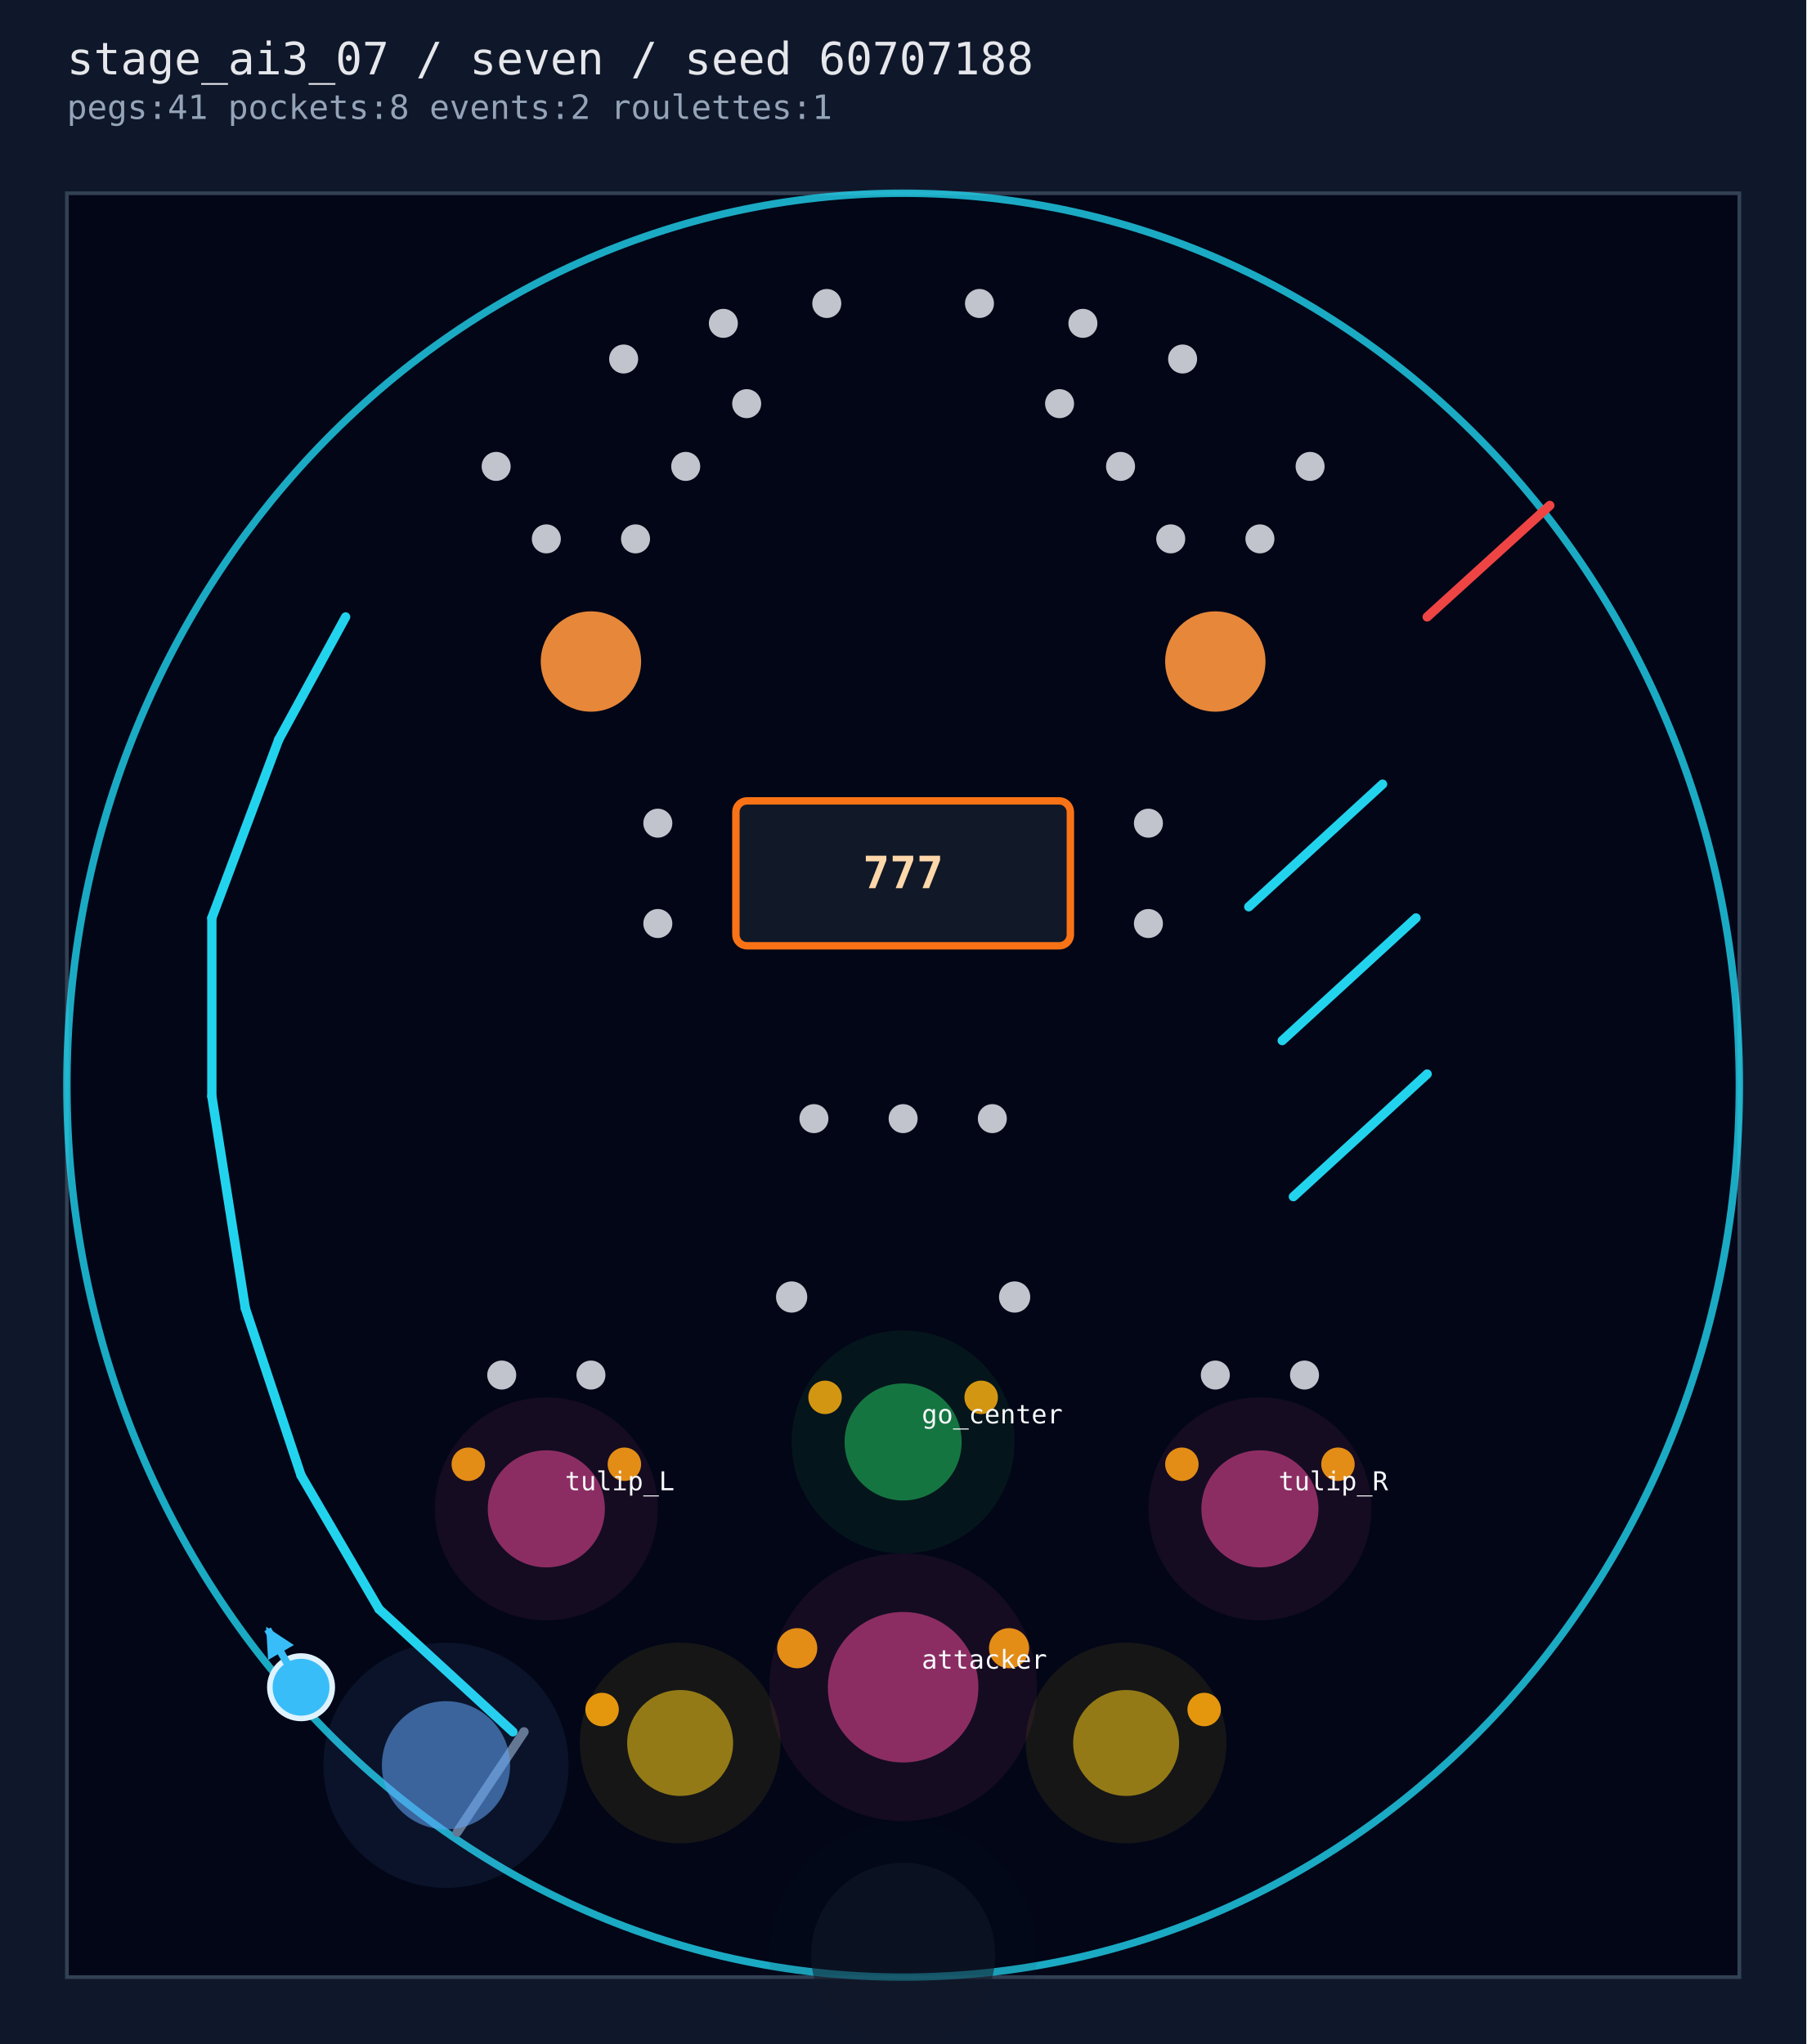
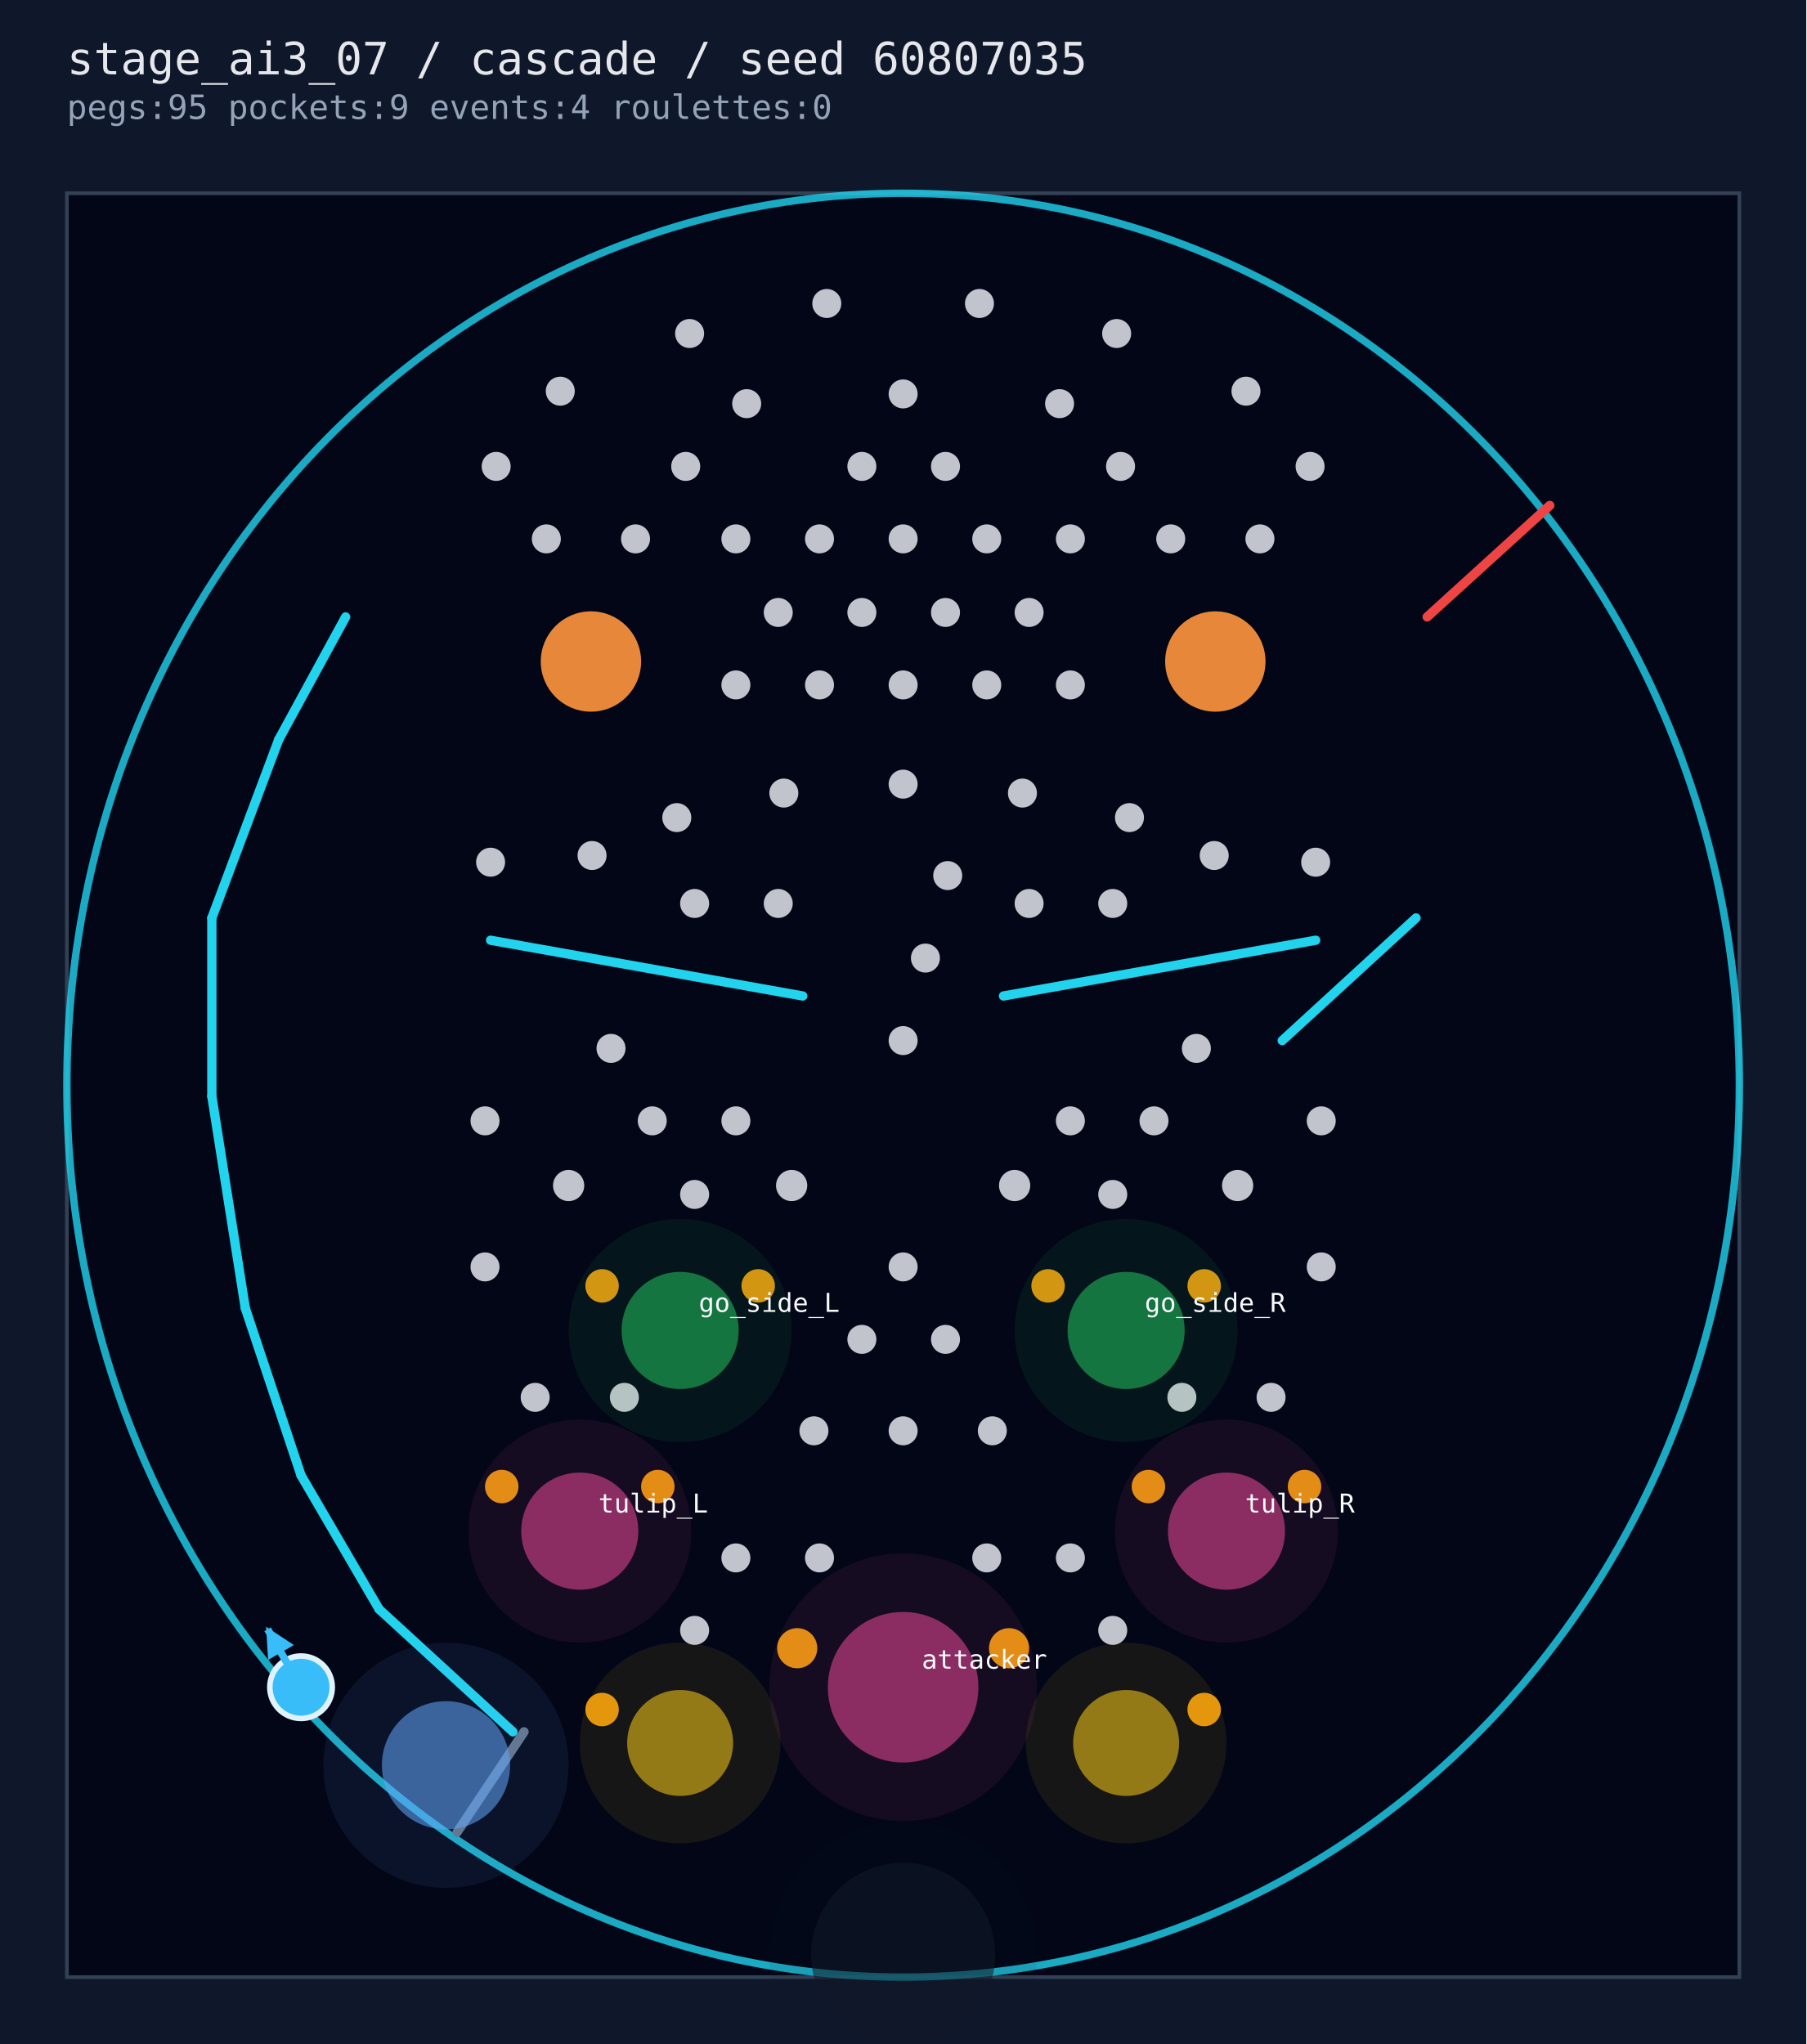
- <svg xmlns="http://www.w3.org/2000/svg" width="486" height="550" viewBox="0 0 486 550" role="img" aria-label="stage_ai3_07 / seven / seed 60707188">
+ <svg xmlns="http://www.w3.org/2000/svg" width="486" height="550" viewBox="0 0 486 550" role="img" aria-label="stage_ai3_07 / cascade / seed 60807035">
  <rect width="486" height="550" fill="#0f172a" />
-   <text x="18" y="20" fill="#e5e7eb" font-family="Menlo, Consolas, monospace" font-size="12">stage_ai3_07 / seven / seed 60707188</text>
-   <text x="18" y="32" fill="#94a3b8" font-family="Menlo, Consolas, monospace" font-size="9">pegs:41 pockets:8 events:2 roulettes:1</text>
+   <text x="18" y="20" fill="#e5e7eb" font-family="Menlo, Consolas, monospace" font-size="12">stage_ai3_07 / cascade / seed 60807035</text>
+   <text x="18" y="32" fill="#94a3b8" font-family="Menlo, Consolas, monospace" font-size="9">pegs:95 pockets:9 events:4 roulettes:0</text>
  <rect x="18" y="52" width="450" height="480" fill="#020617" stroke="#334155" stroke-width="1" />
  <ellipse cx="243" cy="292" rx="225" ry="240" fill="none" stroke="#22d3ee" stroke-width="2" opacity="0.8" />
  <line x1="123" y1="493" x2="141" y2="466" stroke="#64748b" stroke-width="2.5" stroke-linecap="round" />
  <line x1="138" y1="466" x2="102" y2="433" stroke="#22d3ee" stroke-width="2.5" stroke-linecap="round" />
  <line x1="102" y1="433" x2="81" y2="397" stroke="#22d3ee" stroke-width="2.5" stroke-linecap="round" />
  <line x1="81" y1="397" x2="66" y2="352" stroke="#22d3ee" stroke-width="2.5" stroke-linecap="round" />
  <line x1="66" y1="352" x2="57" y2="295" stroke="#22d3ee" stroke-width="2.5" stroke-linecap="round" />
  <line x1="57" y1="295" x2="57" y2="247" stroke="#22d3ee" stroke-width="2.5" stroke-linecap="round" />
  <line x1="57" y1="247" x2="75" y2="199" stroke="#22d3ee" stroke-width="2.5" stroke-linecap="round" />
  <line x1="75" y1="199" x2="93" y2="166" stroke="#22d3ee" stroke-width="2.5" stroke-linecap="round" />
  <line x1="384" y1="166" x2="417" y2="136" stroke="#ef4444" stroke-width="2.5" stroke-linecap="round" />
-   <line x1="372" y1="211" x2="336" y2="244" stroke="#22d3ee" stroke-width="2.5" stroke-linecap="round" />
+   <line x1="132" y1="253" x2="216" y2="268" stroke="#22d3ee" stroke-width="2.5" stroke-linecap="round" />
+   <line x1="354" y1="253" x2="270" y2="268" stroke="#22d3ee" stroke-width="2.5" stroke-linecap="round" />
  <line x1="381" y1="247" x2="345" y2="280" stroke="#22d3ee" stroke-width="2.5" stroke-linecap="round" />
-   <line x1="384" y1="289" x2="348" y2="322" stroke="#22d3ee" stroke-width="2.5" stroke-linecap="round" />
  <circle cx="271.5" cy="443.5" r="5.4" fill="#f59e0b" opacity="0.92" />
  <circle cx="214.5" cy="443.5" r="5.4" fill="#f59e0b" opacity="0.92" />
  <circle cx="324" cy="460" r="4.5" fill="#f59e0b" opacity="0.92" />
  <circle cx="162" cy="460" r="4.5" fill="#f59e0b" opacity="0.92" />
-   <circle cx="168" cy="394" r="4.5" fill="#f59e0b" opacity="0.92" />
-   <circle cx="126" cy="394" r="4.5" fill="#f59e0b" opacity="0.92" />
-   <circle cx="159" cy="370" r="3.9" fill="#d1d5db" opacity="0.92" />
-   <circle cx="135" cy="370" r="3.9" fill="#d1d5db" opacity="0.92" />
-   <circle cx="318" cy="394" r="4.5" fill="#f59e0b" opacity="0.92" />
-   <circle cx="360" cy="394" r="4.5" fill="#f59e0b" opacity="0.92" />
-   <circle cx="327" cy="370" r="3.9" fill="#d1d5db" opacity="0.92" />
-   <circle cx="351" cy="370" r="3.9" fill="#d1d5db" opacity="0.92" />
-   <circle cx="264" cy="376" r="4.5" fill="#f59e0b" opacity="0.92" />
-   <circle cx="222" cy="376" r="4.5" fill="#f59e0b" opacity="0.92" />
-   <circle cx="273" cy="349" r="4.2" fill="#d1d5db" opacity="0.92" />
-   <circle cx="213" cy="349" r="4.2" fill="#d1d5db" opacity="0.92" />
+   <circle cx="177" cy="400" r="4.5" fill="#f59e0b" opacity="0.92" />
+   <circle cx="135" cy="400" r="4.5" fill="#f59e0b" opacity="0.92" />
+   <circle cx="168" cy="376" r="3.9" fill="#d1d5db" opacity="0.92" />
+   <circle cx="144" cy="376" r="3.9" fill="#d1d5db" opacity="0.92" />
+   <circle cx="309" cy="400" r="4.5" fill="#f59e0b" opacity="0.92" />
+   <circle cx="351" cy="400" r="4.5" fill="#f59e0b" opacity="0.92" />
+   <circle cx="318" cy="376" r="3.9" fill="#d1d5db" opacity="0.92" />
+   <circle cx="342" cy="376" r="3.9" fill="#d1d5db" opacity="0.92" />
+   <circle cx="204" cy="346" r="4.5" fill="#f59e0b" opacity="0.92" />
+   <circle cx="162" cy="346" r="4.5" fill="#f59e0b" opacity="0.92" />
+   <circle cx="213" cy="319" r="4.2" fill="#d1d5db" opacity="0.92" />
+   <circle cx="153" cy="319" r="4.2" fill="#d1d5db" opacity="0.92" />
+   <circle cx="282" cy="346" r="4.5" fill="#f59e0b" opacity="0.92" />
+   <circle cx="324" cy="346" r="4.5" fill="#f59e0b" opacity="0.92" />
+   <circle cx="273" cy="319" r="4.2" fill="#d1d5db" opacity="0.92" />
+   <circle cx="333" cy="319" r="4.2" fill="#d1d5db" opacity="0.92" />
  <circle cx="159" cy="178" r="13.5" fill="#fb923c" opacity="0.92" />
  <circle cx="171" cy="145" r="3.9" fill="#d1d5db" opacity="0.92" />
  <circle cx="184.5" cy="125.5" r="3.9" fill="#d1d5db" opacity="0.92" />
  <circle cx="147" cy="145" r="3.9" fill="#d1d5db" opacity="0.92" />
  <circle cx="133.5" cy="125.5" r="3.9" fill="#d1d5db" opacity="0.92" />
  <circle cx="327" cy="178" r="13.5" fill="#fb923c" opacity="0.92" />
  <circle cx="315" cy="145" r="3.9" fill="#d1d5db" opacity="0.92" />
  <circle cx="301.5" cy="125.5" r="3.9" fill="#d1d5db" opacity="0.92" />
  <circle cx="339" cy="145" r="3.9" fill="#d1d5db" opacity="0.92" />
  <circle cx="352.5" cy="125.5" r="3.9" fill="#d1d5db" opacity="0.92" />
-   <circle cx="309" cy="248.5" r="3.9" fill="#d1d5db" opacity="0.92" />
-   <circle cx="309" cy="221.5" r="3.9" fill="#d1d5db" opacity="0.92" />
-   <circle cx="177" cy="248.5" r="3.9" fill="#d1d5db" opacity="0.92" />
-   <circle cx="177" cy="221.5" r="3.9" fill="#d1d5db" opacity="0.92" />
-   <circle cx="219" cy="301" r="3.9" fill="#d1d5db" opacity="0.92" />
-   <circle cx="243" cy="301" r="3.9" fill="#d1d5db" opacity="0.92" />
-   <circle cx="267" cy="301" r="3.9" fill="#d1d5db" opacity="0.92" />
+   <circle cx="132" cy="232" r="3.9" fill="#d1d5db" opacity="0.92" />
+   <circle cx="354" cy="232" r="3.9" fill="#d1d5db" opacity="0.92" />
+   <circle cx="219" cy="385" r="3.9" fill="#d1d5db" opacity="0.92" />
+   <circle cx="243" cy="385" r="3.9" fill="#d1d5db" opacity="0.92" />
+   <circle cx="267" cy="385" r="3.9" fill="#d1d5db" opacity="0.92" />
+   <circle cx="159.3" cy="230.2" r="3.9" fill="#d1d5db" opacity="0.92" />
+   <circle cx="182.1" cy="220" r="3.9" fill="#d1d5db" opacity="0.92" />
+   <circle cx="210.9" cy="213.4" r="3.9" fill="#d1d5db" opacity="0.92" />
+   <circle cx="243" cy="211" r="3.9" fill="#d1d5db" opacity="0.92" />
+   <circle cx="275.1" cy="213.4" r="3.9" fill="#d1d5db" opacity="0.92" />
+   <circle cx="303.9" cy="220" r="3.9" fill="#d1d5db" opacity="0.92" />
+   <circle cx="326.7" cy="230.2" r="3.9" fill="#d1d5db" opacity="0.92" />
+   <circle cx="243" cy="280" r="3.9" fill="#d1d5db" opacity="0.92" />
+   <circle cx="249" cy="257.8" r="3.9" fill="#d1d5db" opacity="0.92" />
+   <circle cx="255" cy="235.6" r="3.9" fill="#d1d5db" opacity="0.92" />
  <circle cx="222.46" cy="81.659" r="3.9" fill="#d1d5db" opacity="0.92" />
  <circle cx="263.54" cy="81.659" r="3.9" fill="#d1d5db" opacity="0.92" />
-   <circle cx="194.631" cy="87.008" r="3.9" fill="#d1d5db" opacity="0.92" />
-   <circle cx="291.369" cy="87.008" r="3.9" fill="#d1d5db" opacity="0.92" />
-   <circle cx="167.803" cy="96.599" r="3.9" fill="#d1d5db" opacity="0.92" />
-   <circle cx="318.197" cy="96.599" r="3.9" fill="#d1d5db" opacity="0.92" />
+   <circle cx="185.549" cy="89.742" r="3.9" fill="#d1d5db" opacity="0.92" />
+   <circle cx="300.451" cy="89.742" r="3.9" fill="#d1d5db" opacity="0.92" />
+   <circle cx="150.749" cy="105.257" r="3.9" fill="#d1d5db" opacity="0.92" />
+   <circle cx="335.251" cy="105.257" r="3.9" fill="#d1d5db" opacity="0.92" />
  <circle cx="200.906" cy="108.614" r="3.9" fill="#d1d5db" opacity="0.92" />
  <circle cx="285.094" cy="108.614" r="3.9" fill="#d1d5db" opacity="0.92" />
+   <circle cx="243" cy="106" r="3.9" fill="#d1d5db" opacity="0.92" />
+   <circle cx="254.4" cy="125.5" r="3.9" fill="#d1d5db" opacity="0.92" />
+   <circle cx="231.9" cy="125.5" r="3.9" fill="#d1d5db" opacity="0.92" />
+   <circle cx="243" cy="145" r="3.9" fill="#d1d5db" opacity="0.92" />
+   <circle cx="265.5" cy="145" r="3.9" fill="#d1d5db" opacity="0.92" />
+   <circle cx="220.5" cy="145" r="3.9" fill="#d1d5db" opacity="0.92" />
+   <circle cx="288" cy="145" r="3.9" fill="#d1d5db" opacity="0.92" />
+   <circle cx="198" cy="145" r="3.9" fill="#d1d5db" opacity="0.92" />
+   <circle cx="254.4" cy="164.8" r="3.9" fill="#d1d5db" opacity="0.92" />
+   <circle cx="231.9" cy="164.8" r="3.9" fill="#d1d5db" opacity="0.92" />
+   <circle cx="276.9" cy="164.8" r="3.9" fill="#d1d5db" opacity="0.92" />
+   <circle cx="209.4" cy="164.8" r="3.9" fill="#d1d5db" opacity="0.92" />
+   <circle cx="243" cy="184.3" r="3.9" fill="#d1d5db" opacity="0.92" />
+   <circle cx="265.5" cy="184.3" r="3.9" fill="#d1d5db" opacity="0.92" />
+   <circle cx="220.5" cy="184.3" r="3.9" fill="#d1d5db" opacity="0.92" />
+   <circle cx="288" cy="184.3" r="3.9" fill="#d1d5db" opacity="0.92" />
+   <circle cx="198" cy="184.3" r="3.9" fill="#d1d5db" opacity="0.92" />
+   <circle cx="276.9" cy="243.1" r="3.9" fill="#d1d5db" opacity="0.92" />
+   <circle cx="209.4" cy="243.1" r="3.9" fill="#d1d5db" opacity="0.92" />
+   <circle cx="299.4" cy="243.1" r="3.9" fill="#d1d5db" opacity="0.92" />
+   <circle cx="186.9" cy="243.1" r="3.9" fill="#d1d5db" opacity="0.92" />
+   <circle cx="321.9" cy="282.1" r="3.9" fill="#d1d5db" opacity="0.92" />
+   <circle cx="164.4" cy="282.1" r="3.9" fill="#d1d5db" opacity="0.92" />
+   <circle cx="288" cy="301.6" r="3.9" fill="#d1d5db" opacity="0.92" />
+   <circle cx="198" cy="301.6" r="3.9" fill="#d1d5db" opacity="0.92" />
+   <circle cx="310.5" cy="301.6" r="3.9" fill="#d1d5db" opacity="0.92" />
+   <circle cx="175.5" cy="301.6" r="3.9" fill="#d1d5db" opacity="0.92" />
+   <circle cx="355.5" cy="301.6" r="3.9" fill="#d1d5db" opacity="0.92" />
+   <circle cx="130.5" cy="301.6" r="3.9" fill="#d1d5db" opacity="0.92" />
+   <circle cx="299.4" cy="321.4" r="3.9" fill="#d1d5db" opacity="0.92" />
+   <circle cx="186.9" cy="321.4" r="3.9" fill="#d1d5db" opacity="0.92" />
+   <circle cx="243" cy="340.9" r="3.9" fill="#d1d5db" opacity="0.92" />
+   <circle cx="355.5" cy="340.9" r="3.9" fill="#d1d5db" opacity="0.92" />
+   <circle cx="130.5" cy="340.9" r="3.9" fill="#d1d5db" opacity="0.92" />
+   <circle cx="254.4" cy="360.4" r="3.9" fill="#d1d5db" opacity="0.92" />
+   <circle cx="231.9" cy="360.4" r="3.9" fill="#d1d5db" opacity="0.92" />
+   <circle cx="265.5" cy="419.2" r="3.9" fill="#d1d5db" opacity="0.92" />
+   <circle cx="220.5" cy="419.2" r="3.9" fill="#d1d5db" opacity="0.92" />
+   <circle cx="288" cy="419.2" r="3.9" fill="#d1d5db" opacity="0.92" />
+   <circle cx="198" cy="419.2" r="3.9" fill="#d1d5db" opacity="0.92" />
+   <circle cx="299.4" cy="438.7" r="3.9" fill="#d1d5db" opacity="0.92" />
+   <circle cx="186.9" cy="438.7" r="3.9" fill="#d1d5db" opacity="0.92" />
  <circle cx="243" cy="526" r="36" fill="#111827" opacity="0.08" />
  <circle cx="243" cy="526" r="24" fill="#111827" opacity="0.55" stroke="#111827" stroke-width="1.5" />
  <circle cx="120" cy="475" r="33" fill="#60a5fa" opacity="0.08" />
  <circle cx="120" cy="475" r="16.5" fill="#60a5fa" opacity="0.55" stroke="#60a5fa" stroke-width="1.5" />
  <circle cx="243" cy="454" r="36" fill="#ec4899" opacity="0.08" />
  <circle cx="243" cy="454" r="19.5" fill="#ec4899" opacity="0.55" stroke="#ec4899" stroke-width="1.5" />
  <text x="248" y="449" fill="#f8fafc" font-family="Menlo, Consolas, monospace" font-size="7">attacker</text>
  <circle cx="183" cy="469" r="27" fill="#facc15" opacity="0.08" />
  <circle cx="183" cy="469" r="13.5" fill="#facc15" opacity="0.55" stroke="#facc15" stroke-width="1.5" />
  <circle cx="303" cy="469" r="27" fill="#facc15" opacity="0.08" />
  <circle cx="303" cy="469" r="13.5" fill="#facc15" opacity="0.55" stroke="#facc15" stroke-width="1.5" />
-   <circle cx="147" cy="406" r="30" fill="#ec4899" opacity="0.08" />
-   <circle cx="147" cy="406" r="15" fill="#ec4899" opacity="0.55" stroke="#ec4899" stroke-width="1.5" />
-   <text x="152" y="401" fill="#f8fafc" font-family="Menlo, Consolas, monospace" font-size="7">tulip_L</text>
-   <circle cx="339" cy="406" r="30" fill="#ec4899" opacity="0.08" />
-   <circle cx="339" cy="406" r="15" fill="#ec4899" opacity="0.55" stroke="#ec4899" stroke-width="1.5" />
-   <text x="344" y="401" fill="#f8fafc" font-family="Menlo, Consolas, monospace" font-size="7">tulip_R</text>
-   <circle cx="243" cy="388" r="30" fill="#22c55e" opacity="0.08" />
-   <circle cx="243" cy="388" r="15" fill="#22c55e" opacity="0.55" stroke="#22c55e" stroke-width="1.5" />
-   <text x="248" y="383" fill="#f8fafc" font-family="Menlo, Consolas, monospace" font-size="7">go_center</text>
-   <rect x="198" y="215.5" width="90" height="39" rx="3" fill="#111827" stroke="#f97316" stroke-width="2" />
-   <text x="243" y="239" text-anchor="middle" fill="#fed7aa" font-family="Menlo, Consolas, monospace" font-size="12" font-weight="700">777</text>
+   <circle cx="156" cy="412" r="30" fill="#ec4899" opacity="0.08" />
+   <circle cx="156" cy="412" r="15" fill="#ec4899" opacity="0.55" stroke="#ec4899" stroke-width="1.5" />
+   <text x="161" y="407" fill="#f8fafc" font-family="Menlo, Consolas, monospace" font-size="7">tulip_L</text>
+   <circle cx="330" cy="412" r="30" fill="#ec4899" opacity="0.08" />
+   <circle cx="330" cy="412" r="15" fill="#ec4899" opacity="0.55" stroke="#ec4899" stroke-width="1.5" />
+   <text x="335" y="407" fill="#f8fafc" font-family="Menlo, Consolas, monospace" font-size="7">tulip_R</text>
+   <circle cx="183" cy="358" r="30" fill="#22c55e" opacity="0.08" />
+   <circle cx="183" cy="358" r="15" fill="#22c55e" opacity="0.55" stroke="#22c55e" stroke-width="1.5" />
+   <text x="188" y="353" fill="#f8fafc" font-family="Menlo, Consolas, monospace" font-size="7">go_side_L</text>
+   <circle cx="303" cy="358" r="30" fill="#22c55e" opacity="0.08" />
+   <circle cx="303" cy="358" r="15" fill="#22c55e" opacity="0.55" stroke="#22c55e" stroke-width="1.5" />
+   <text x="308" y="353" fill="#f8fafc" font-family="Menlo, Consolas, monospace" font-size="7">go_side_R</text>
  <circle cx="81" cy="454" r="8.4" fill="#38bdf8" stroke="#e0f2fe" stroke-width="1.5" />
  <line x1="81" y1="454" x2="72" y2="438.412" stroke="#38bdf8" stroke-width="2" marker-end="url(#arrow)" />
  <defs>
    <marker id="arrow" viewBox="0 0 10 10" refX="9" refY="5" markerWidth="4" markerHeight="4" orient="auto-start-reverse">
      <path d="M 0 0 L 10 5 L 0 10 z" fill="#38bdf8" />
    </marker>
  </defs>
</svg>
